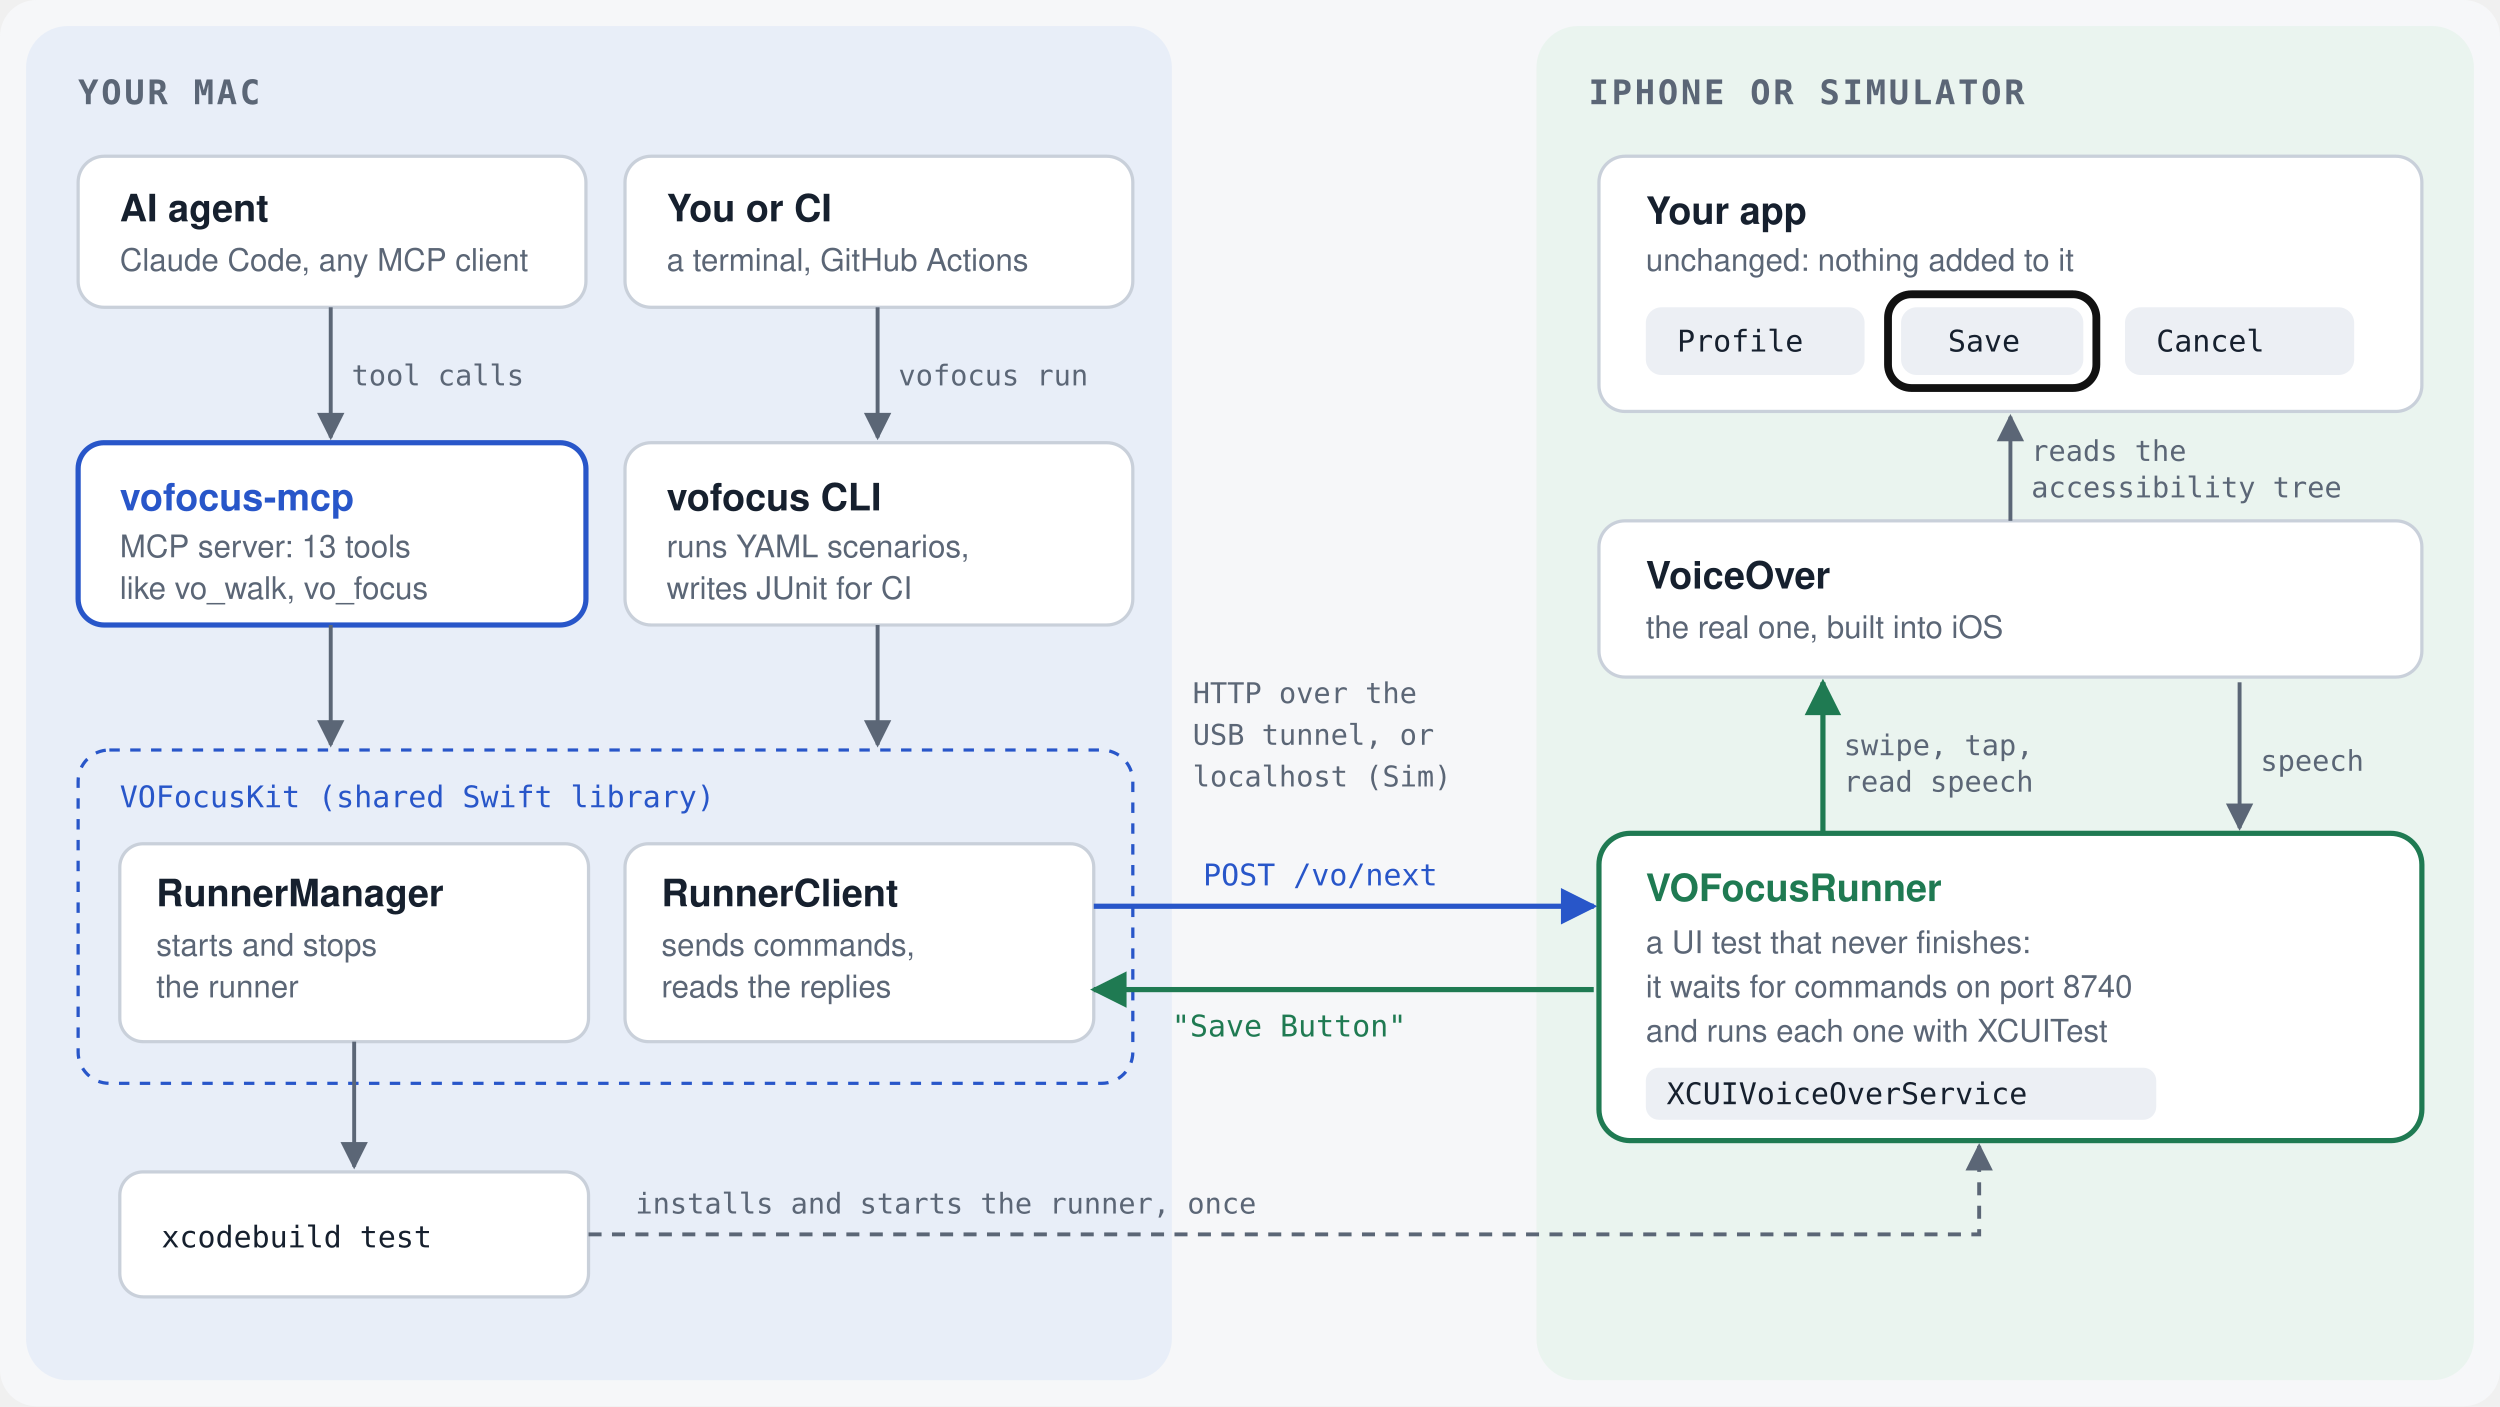
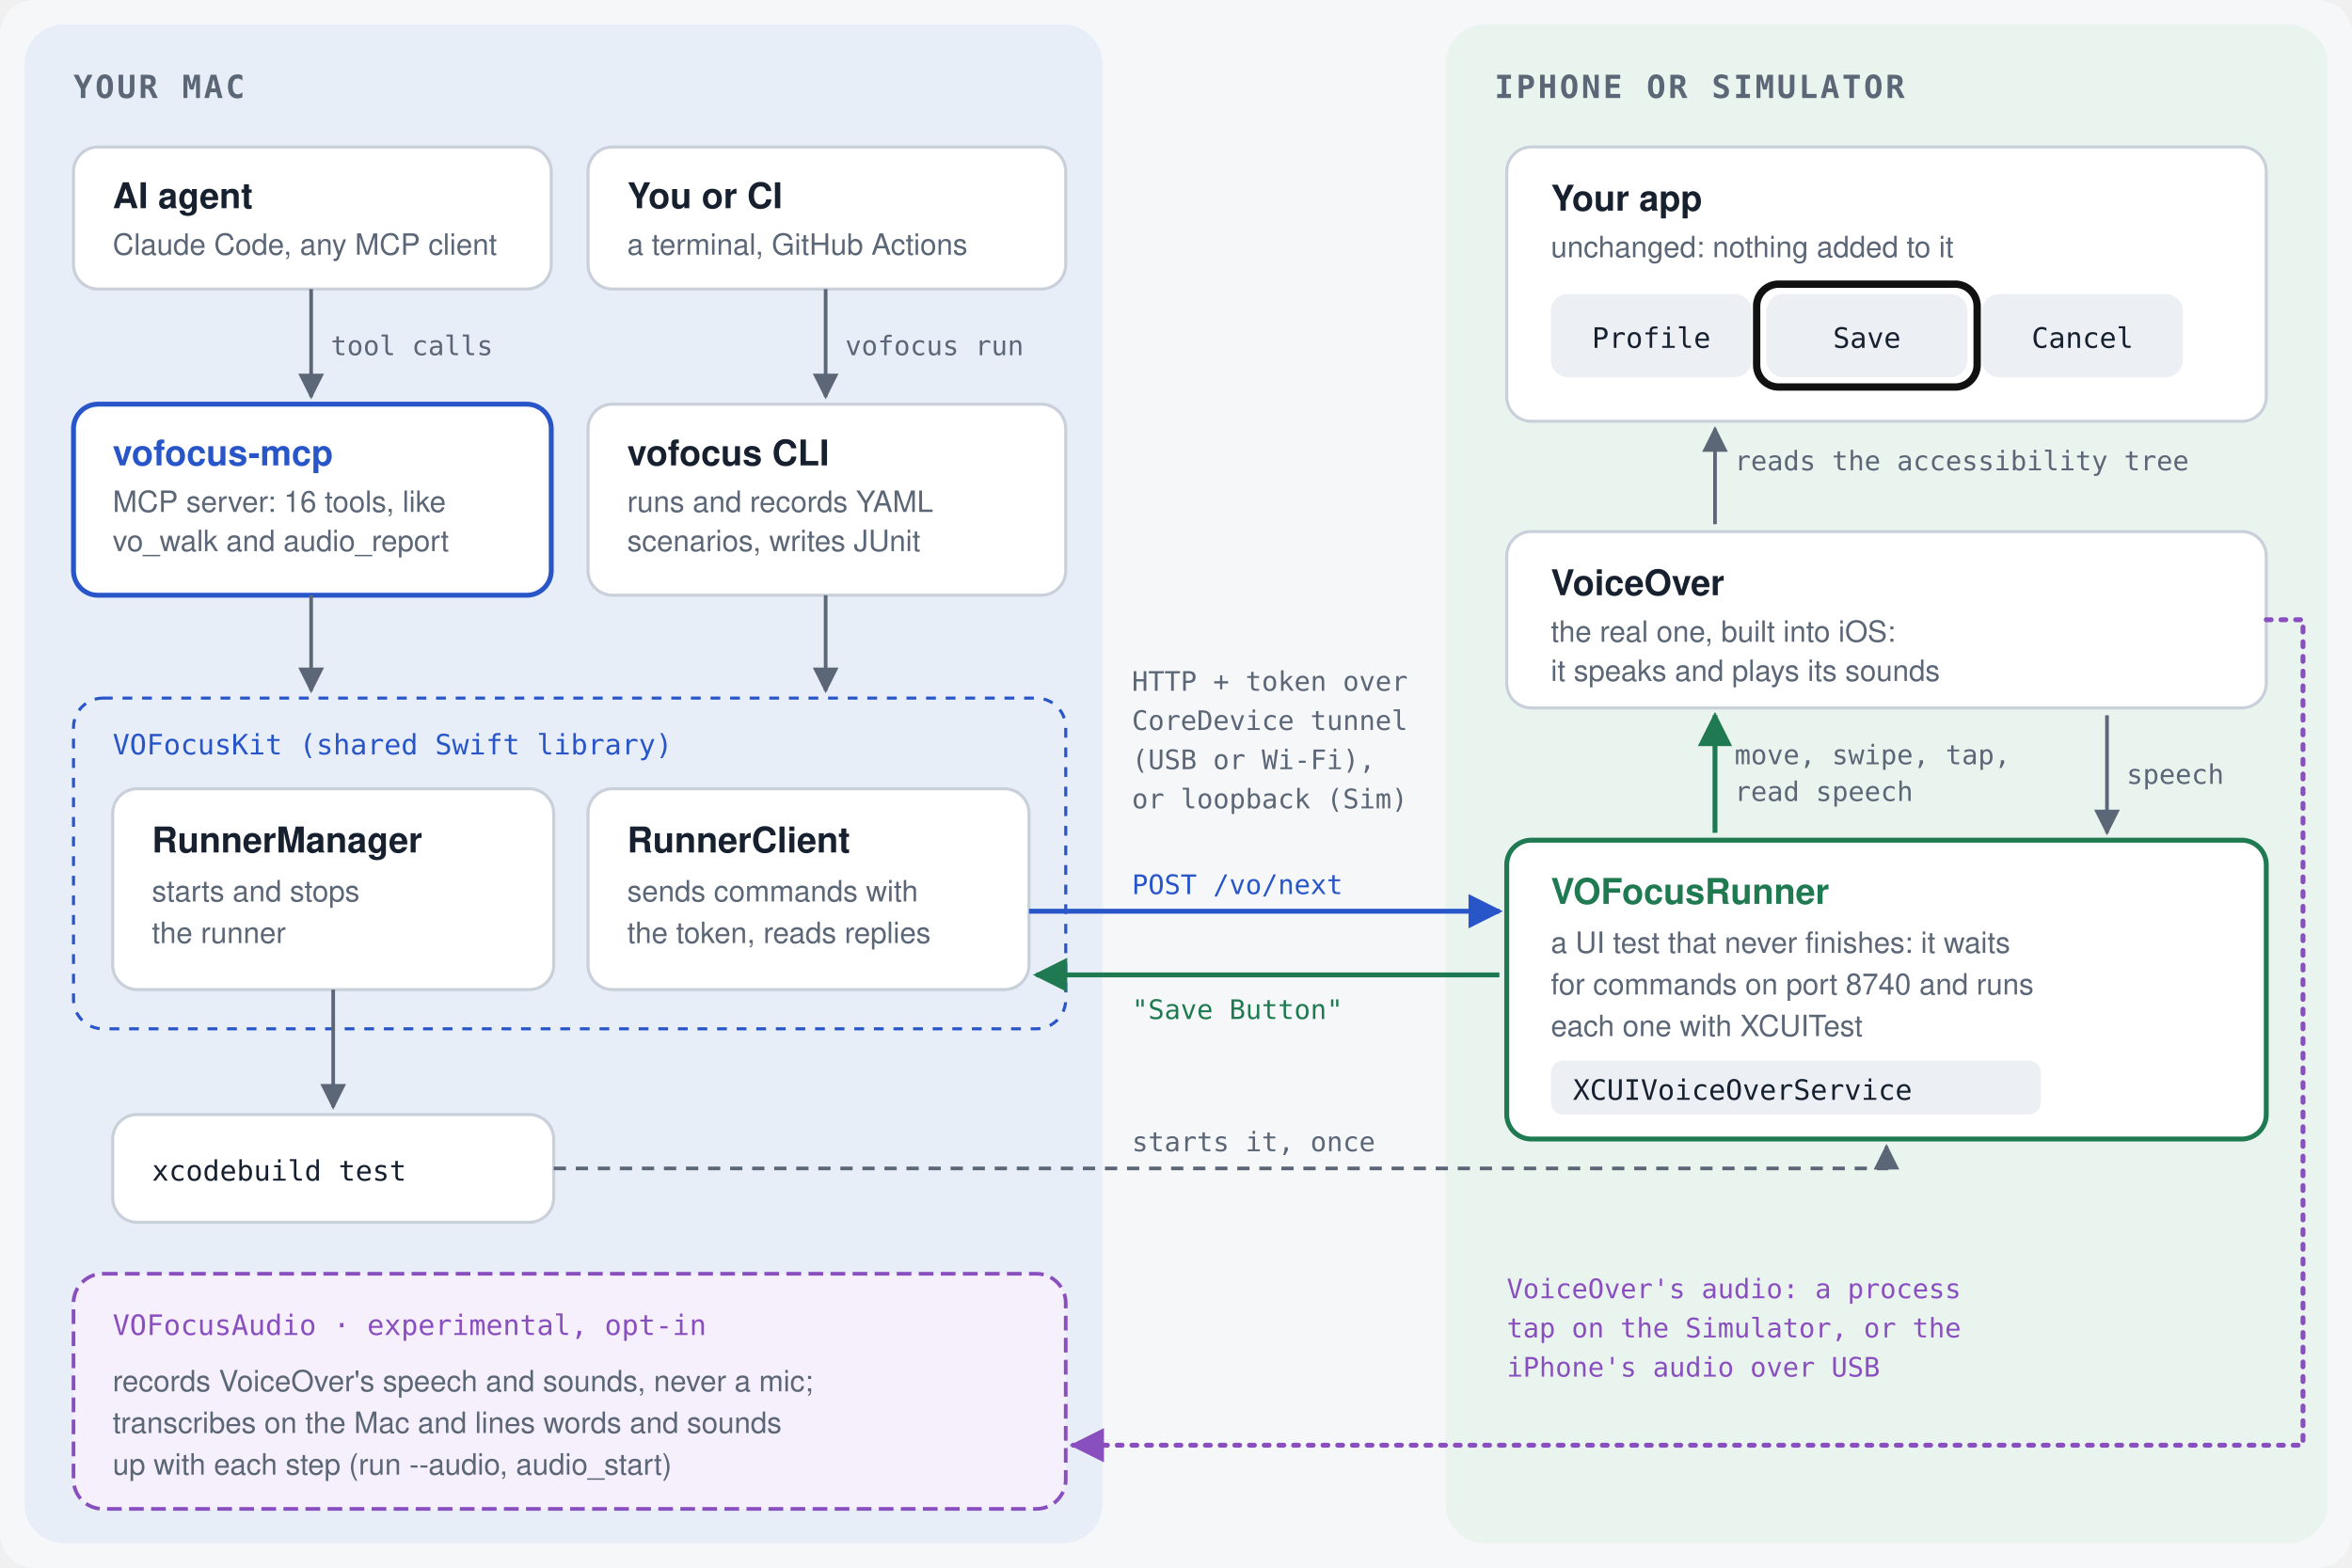
- <svg xmlns="http://www.w3.org/2000/svg" width="960" height="540" viewBox="0 0 960 540" role="img" aria-labelledby="svg-title svg-desc">
+ <svg xmlns="http://www.w3.org/2000/svg" width="960" height="640" viewBox="0 0 960 640" role="img" aria-labelledby="svg-title svg-desc">
  <style>
.bg{fill:#f6f7f9} .zone-mac{fill:#e8eef8} .zone-dev{fill:#eaf4ef}
.box{fill:#ffffff;stroke:#c9d0da;stroke-width:1.25}
.box-kit{fill:none;stroke:#2856c9;stroke-width:1.25;stroke-dasharray:4 4}
.box-run{fill:#ffffff;stroke:#1f7a52;stroke-width:2}
.box-mcp{fill:#ffffff;stroke:#2856c9;stroke-width:2}
+ .box-aud{fill:#f6effc;stroke:#8a4fbf;stroke-width:1.5;stroke-dasharray:6 3}
.ring{fill:none;stroke:#111111;stroke-width:3} .chip{fill:#eceff4}
.t-zone{font:600 13px ui-monospace, SFMono-Regular, Menlo, Consolas, monospace;letter-spacing:.08em;fill:#5b6676}
.t-title{font:600 14.5px -apple-system, BlinkMacSystemFont, 'Segoe UI', Helvetica, Arial, sans-serif;fill:#16202e} .t-sub{font:400 12px -apple-system, BlinkMacSystemFont, 'Segoe UI', Helvetica, Arial, sans-serif;fill:#5b6676}
.t-mono{font:500 11.5px ui-monospace, SFMono-Regular, Menlo, Consolas, monospace;fill:#16202e} .t-edge{font:400 11px ui-monospace, SFMono-Regular, Menlo, Consolas, monospace;fill:#5b6676}
- .t-acc{fill:#2856c9} .t-dev{fill:#1f7a52}
+ .t-acc{fill:#2856c9} .t-dev{fill:#1f7a52} .t-aud{fill:#8a4fbf}
.edge{stroke:#5b6676;stroke-width:1.5;fill:none} .edge-acc{stroke:#2856c9;stroke-width:2;fill:none}
- .edge-dev{stroke:#1f7a52;stroke-width:2;fill:none} .dashed{stroke-dasharray:5 4}
- .head{fill:#5b6676} .head-acc{fill:#2856c9} .head-dev{fill:#1f7a52}
+ .edge-dev{stroke:#1f7a52;stroke-width:2;fill:none} .edge-aud{stroke:#8a4fbf;stroke-width:2;fill:none;stroke-dasharray:2 4;stroke-linecap:round}
+ .dashed{stroke-dasharray:5 4}
+ .head{fill:#5b6676} .head-acc{fill:#2856c9} .head-dev{fill:#1f7a52} .head-aud{fill:#8a4fbf}
</style>
-   <rect class="bg" width="960" height="540" rx="14" />
+   <rect class="bg" width="960" height="640" rx="14" />
  <defs>
    <marker id="h" viewBox="0 0 10 10" refX="9" refY="5" markerWidth="7" markerHeight="7" orient="auto-start-reverse">
      <path class="head" d="M0,0 L10,5 L0,10 z" />
    </marker>
    <marker id="ha" viewBox="0 0 10 10" refX="9" refY="5" markerWidth="7" markerHeight="7" orient="auto-start-reverse">
      <path class="head-acc" d="M0,0 L10,5 L0,10 z" />
    </marker>
    <marker id="hd" viewBox="0 0 10 10" refX="9" refY="5" markerWidth="7" markerHeight="7" orient="auto-start-reverse">
      <path class="head-dev" d="M0,0 L10,5 L0,10 z" />
    </marker>
+     <marker id="hu" viewBox="0 0 10 10" refX="9" refY="5" markerWidth="7" markerHeight="7" orient="auto-start-reverse">
+       <path class="head-aud" d="M0,0 L10,5 L0,10 z" />
+     </marker>
  </defs>
-   <rect class="zone-mac" x="10" y="10" width="440" height="520" rx="16" />
-   <rect class="zone-dev" x="590" y="10" width="360" height="520" rx="16" />
+   <rect class="zone-mac" x="10" y="10" width="440" height="620" rx="16" />
+   <rect class="zone-dev" x="590" y="10" width="360" height="620" rx="16" />
  <text class="t-zone" x="30" y="40">YOUR MAC</text>
  <text class="t-zone" x="610" y="40">IPHONE OR SIMULATOR</text>
  <rect class="box" x="30" y="60" width="195" height="58" rx="10" />
  <text class="t-title" x="46" y="85">AI agent</text>
  <text class="t-sub" x="46" y="104">Claude Code, any MCP client</text>
  <rect class="box" x="240" y="60" width="195" height="58" rx="10" />
  <text class="t-title" x="256" y="85">You or CI</text>
  <text class="t-sub" x="256" y="104">a terminal, GitHub Actions</text>
-   <path class="edge" d="M127,118 V168" marker-end="url(#h)" />
-   <text class="t-edge" x="135" y="148">tool calls</text>
-   <path class="edge" d="M337,118 V168" marker-end="url(#h)" />
-   <text class="t-edge" x="345" y="148">vofocus run</text>
-   <rect class="box-mcp" x="30" y="170" width="195" height="70" rx="10" />
-   <text class="t-title t-acc" x="46" y="196">vofocus-mcp</text>
-   <text class="t-sub" x="46" y="214">MCP server: 13 tools</text>
-   <text class="t-sub" x="46" y="230">like vo_walk, vo_focus</text>
-   <rect class="box" x="240" y="170" width="195" height="70" rx="10" />
-   <text class="t-title" x="256" y="196">vofocus CLI</text>
-   <text class="t-sub" x="256" y="214">runs YAML scenarios,</text>
-   <text class="t-sub" x="256" y="230">writes JUnit for CI</text>
-   <path class="edge" d="M127,240 V286" marker-end="url(#h)" />
-   <path class="edge" d="M337,240 V286" marker-end="url(#h)" />
-   <rect class="box-kit" x="30" y="288" width="405" height="128" rx="12" />
-   <text class="t-mono t-acc" x="46" y="310">VOFocusKit (shared Swift library)</text>
-   <rect class="box" x="46" y="324" width="180" height="76" rx="9" />
-   <text class="t-title" x="60" y="348">RunnerManager</text>
-   <text class="t-sub" x="60" y="367">starts and stops</text>
-   <text class="t-sub" x="60" y="383">the runner</text>
-   <rect class="box" x="240" y="324" width="180" height="76" rx="9" />
-   <text class="t-title" x="254" y="348">RunnerClient</text>
-   <text class="t-sub" x="254" y="367">sends commands,</text>
-   <text class="t-sub" x="254" y="383">reads the replies</text>
-   <path class="edge" d="M136,400 V448" marker-end="url(#h)" />
-   <rect class="box" x="46" y="450" width="180" height="48" rx="9" />
-   <text class="t-mono" x="62" y="479">xcodebuild test</text>
-   <path class="edge dashed" d="M226,474 H760 V440" marker-end="url(#h)" />
-   <text class="t-edge" x="244" y="466">installs and starts the runner, once</text>
-   <path class="edge-acc" d="M420,348 H612" marker-end="url(#ha)" />
-   <path class="edge-dev" d="M612,380 H420" marker-end="url(#hd)" />
-   <text class="t-mono t-acc" x="462" y="340">POST /vo/next</text>
-   <text class="t-mono t-dev" x="450" y="398">"Save Button"</text>
-   <text class="t-edge" x="458" y="270">HTTP over the</text>
-   <text class="t-edge" x="458" y="286">USB tunnel, or</text>
-   <text class="t-edge" x="458" y="302">localhost (Sim)</text>
-   <rect class="box-run" x="614" y="320" width="316" height="118" rx="12" />
-   <text class="t-title t-dev" x="632" y="346">VOFocusRunner</text>
-   <text class="t-sub" x="632" y="366">a UI test that never finishes:</text>
-   <text class="t-sub" x="632" y="383">it waits for commands on port 8740</text>
-   <text class="t-sub" x="632" y="400">and runs each one with XCUITest</text>
-   <rect class="chip" x="632" y="410" width="196" height="20" rx="5" />
-   <text class="t-mono" x="640" y="424">XCUIVoiceOverService</text>
-   <path class="edge-dev" d="M700,320 V262" marker-end="url(#hd)" />
-   <text class="t-edge" x="708" y="290">swipe, tap,</text>
-   <text class="t-edge" x="708" y="304">read speech</text>
-   <path class="edge" d="M860,262 V318" marker-end="url(#h)" />
-   <text class="t-edge" x="868" y="296">speech</text>
-   <rect class="box" x="614" y="200" width="316" height="60" rx="10" />
-   <text class="t-title" x="632" y="226">VoiceOver</text>
-   <text class="t-sub" x="632" y="245">the real one, built into iOS</text>
-   <path class="edge" d="M772,200 V160" marker-end="url(#h)" />
-   <text class="t-edge" x="780" y="177">reads the</text>
-   <text class="t-edge" x="780" y="191">accessibility tree</text>
-   <rect class="box" x="614" y="60" width="316" height="98" rx="10" />
-   <text class="t-title" x="632" y="86">Your app</text>
-   <text class="t-sub" x="632" y="104">unchanged: nothing added to it</text>
-   <rect class="chip" x="632" y="118" width="84" height="26" rx="6" />
-   <text class="t-mono" x="644" y="135">Profile</text>
-   <rect class="chip" x="730" y="118" width="70" height="26" rx="6" />
-   <text class="t-mono" x="748" y="135">Save</text>
-   <rect class="ring" x="725" y="113" width="80" height="36" rx="9" />
-   <rect class="chip" x="816" y="118" width="88" height="26" rx="6" />
-   <text class="t-mono" x="828" y="135">Cancel</text>
+   <path class="edge" d="M127,118 L127,162" marker-end="url(#h)" />
+   <text class="t-edge" x="135" y="145">tool calls</text>
+   <path class="edge" d="M337,118 L337,162" marker-end="url(#h)" />
+   <text class="t-edge" x="345" y="145">vofocus run</text>
+   <rect class="box-mcp" x="30" y="165" width="195" height="78" rx="10" />
+   <text class="t-title t-acc" x="46" y="190">vofocus-mcp</text>
+   <text class="t-sub" x="46" y="209">MCP server: 16 tools, like</text>
+   <text class="t-sub" x="46" y="225">vo_walk and audio_report</text>
+   <rect class="box" x="240" y="165" width="195" height="78" rx="10" />
+   <text class="t-title" x="256" y="190">vofocus CLI</text>
+   <text class="t-sub" x="256" y="209">runs and records YAML</text>
+   <text class="t-sub" x="256" y="225">scenarios, writes JUnit</text>
+   <path class="edge" d="M127,243 L127,282" marker-end="url(#h)" />
+   <path class="edge" d="M337,243 L337,282" marker-end="url(#h)" />
+   <rect class="box-kit" x="30" y="285" width="405" height="135" rx="12" />
+   <text class="t-mono t-acc" x="46" y="308">VOFocusKit (shared Swift library)</text>
+   <rect class="box" x="46" y="322" width="180" height="82" rx="10" />
+   <text class="t-title" x="62" y="348">RunnerManager</text>
+   <text class="t-sub" x="62" y="368">starts and stops</text>
+   <text class="t-sub" x="62" y="385">the runner</text>
+   <rect class="box" x="240" y="322" width="180" height="82" rx="10" />
+   <text class="t-title" x="256" y="348">RunnerClient</text>
+   <text class="t-sub" x="256" y="368">sends commands with</text>
+   <text class="t-sub" x="256" y="385">the token, reads replies</text>
+   <path class="edge" d="M136,404 L136,452" marker-end="url(#h)" />
+   <rect class="box" x="46" y="455" width="180" height="44" rx="10" />
+   <text class="t-mono" x="62" y="482">xcodebuild test</text>
+   <rect class="box-aud" x="30" y="520" width="405" height="96" rx="12" />
+   <text class="t-mono t-aud" x="46" y="545">VOFocusAudio · experimental, opt-in</text>
+   <text class="t-sub" x="46" y="568">records VoiceOver's speech and sounds, never a mic;</text>
+   <text class="t-sub" x="46" y="585">transcribes on the Mac and lines words and sounds</text>
+   <text class="t-sub" x="46" y="602">up with each step (run --audio, audio_start)</text>
+   <rect class="box" x="615" y="60" width="310" height="112" rx="10" />
+   <text class="t-title" x="633" y="86">Your app</text>
+   <text class="t-sub" x="633" y="105">unchanged: nothing added to it</text>
+   <rect class="chip" x="633" y="120" width="82" height="34" rx="7" />
+   <text class="t-mono" x="674" y="142" text-anchor="middle">Profile</text>
+   <rect class="chip" x="721" y="120" width="82" height="34" rx="7" />
+   <text class="t-mono" x="762" y="142" text-anchor="middle">Save</text>
+   <rect class="chip" x="809" y="120" width="82" height="34" rx="7" />
+   <text class="t-mono" x="850" y="142" text-anchor="middle">Cancel</text>
+   <rect class="ring" x="717" y="116" width="90" height="42" rx="9" />
+   <path class="edge" d="M700,214 L700,175" marker-end="url(#h)" />
+   <text class="t-edge" x="708" y="192">reads the accessibility tree</text>
+   <rect class="box" x="615" y="217" width="310" height="72" rx="10" />
+   <text class="t-title" x="633" y="243">VoiceOver</text>
+   <text class="t-sub" x="633" y="262">the real one, built into iOS:</text>
+   <text class="t-sub" x="633" y="278">it speaks and plays its sounds</text>
+   <path class="edge-dev" d="M700,340 L700,292" marker-end="url(#hd)" />
+   <text class="t-edge" x="708" y="312">move, swipe, tap,</text>
+   <text class="t-edge" x="708" y="327">read speech</text>
+   <path class="edge" d="M860,292 L860,340" marker-end="url(#h)" />
+   <text class="t-edge" x="868" y="320">speech</text>
+   <rect class="box-run" x="615" y="343" width="310" height="122" rx="10" />
+   <text class="t-title t-dev" x="633" y="369">VOFocusRunner</text>
+   <text class="t-sub" x="633" y="389">a UI test that never finishes: it waits</text>
+   <text class="t-sub" x="633" y="406">for commands on port 8740 and runs</text>
+   <text class="t-sub" x="633" y="423">each one with XCUITest</text>
+   <rect class="chip" x="633" y="433" width="200" height="22" rx="5" />
+   <text class="t-mono" x="642" y="449">XCUIVoiceOverService</text>
+   <text class="t-edge" x="462" y="282">HTTP + token over</text>
+   <text class="t-edge" x="462" y="298">CoreDevice tunnel</text>
+   <text class="t-edge" x="462" y="314">(USB or Wi-Fi),</text>
+   <text class="t-edge" x="462" y="330">or loopback (Sim)</text>
+   <path class="edge-acc" d="M420,372 L612,372" marker-end="url(#ha)" />
+   <text class="t-edge t-acc" x="462" y="365">POST /vo/next</text>
+   <path class="edge-dev" d="M612,398 L423,398" marker-end="url(#hd)" />
+   <text class="t-edge t-dev" x="462" y="416">"Save Button"</text>
+   <path class="edge dashed" d="M226,477 L770,477 L770,468" marker-end="url(#h)" />
+   <text class="t-edge" x="462" y="470">starts it, once</text>
+   <path class="edge-aud" d="M925,253 L940,253 L940,590 L438,590" marker-end="url(#hu)" />
+   <text class="t-edge t-aud" x="615" y="530">VoiceOver's audio: a process</text>
+   <text class="t-edge t-aud" x="615" y="546">tap on the Simulator, or the</text>
+   <text class="t-edge t-aud" x="615" y="562">iPhone's audio over USB</text>
</svg>
